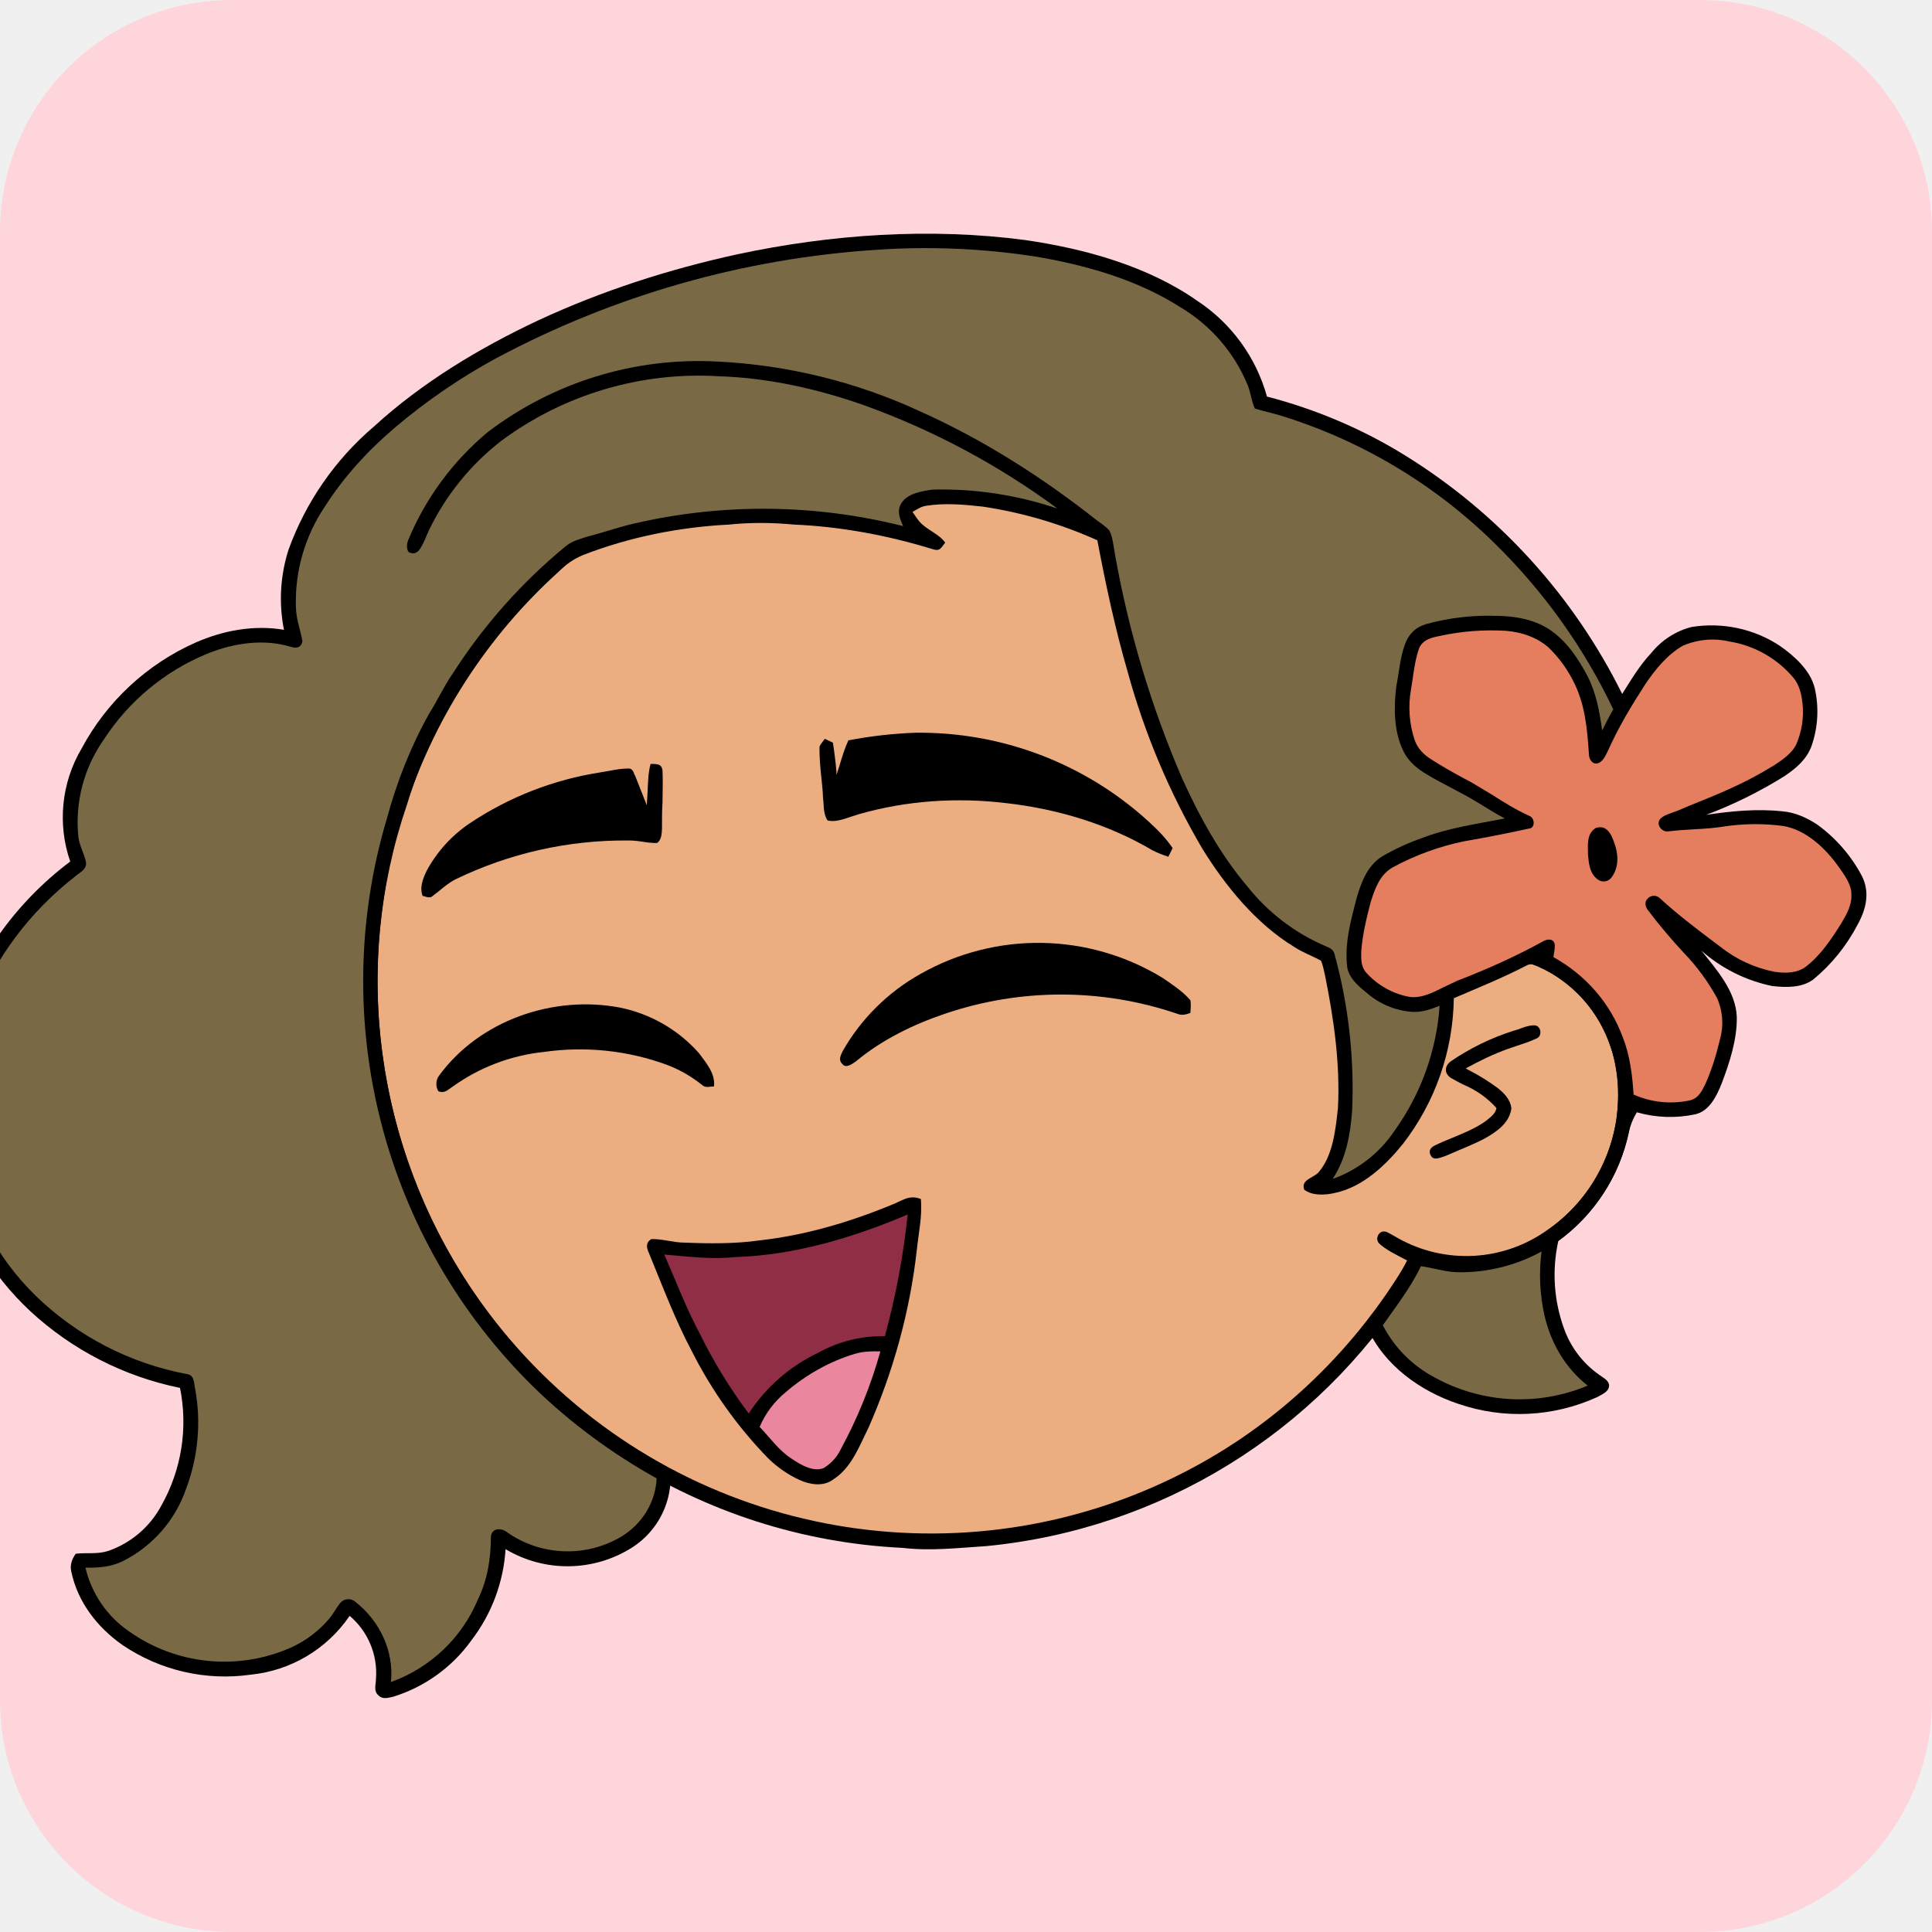
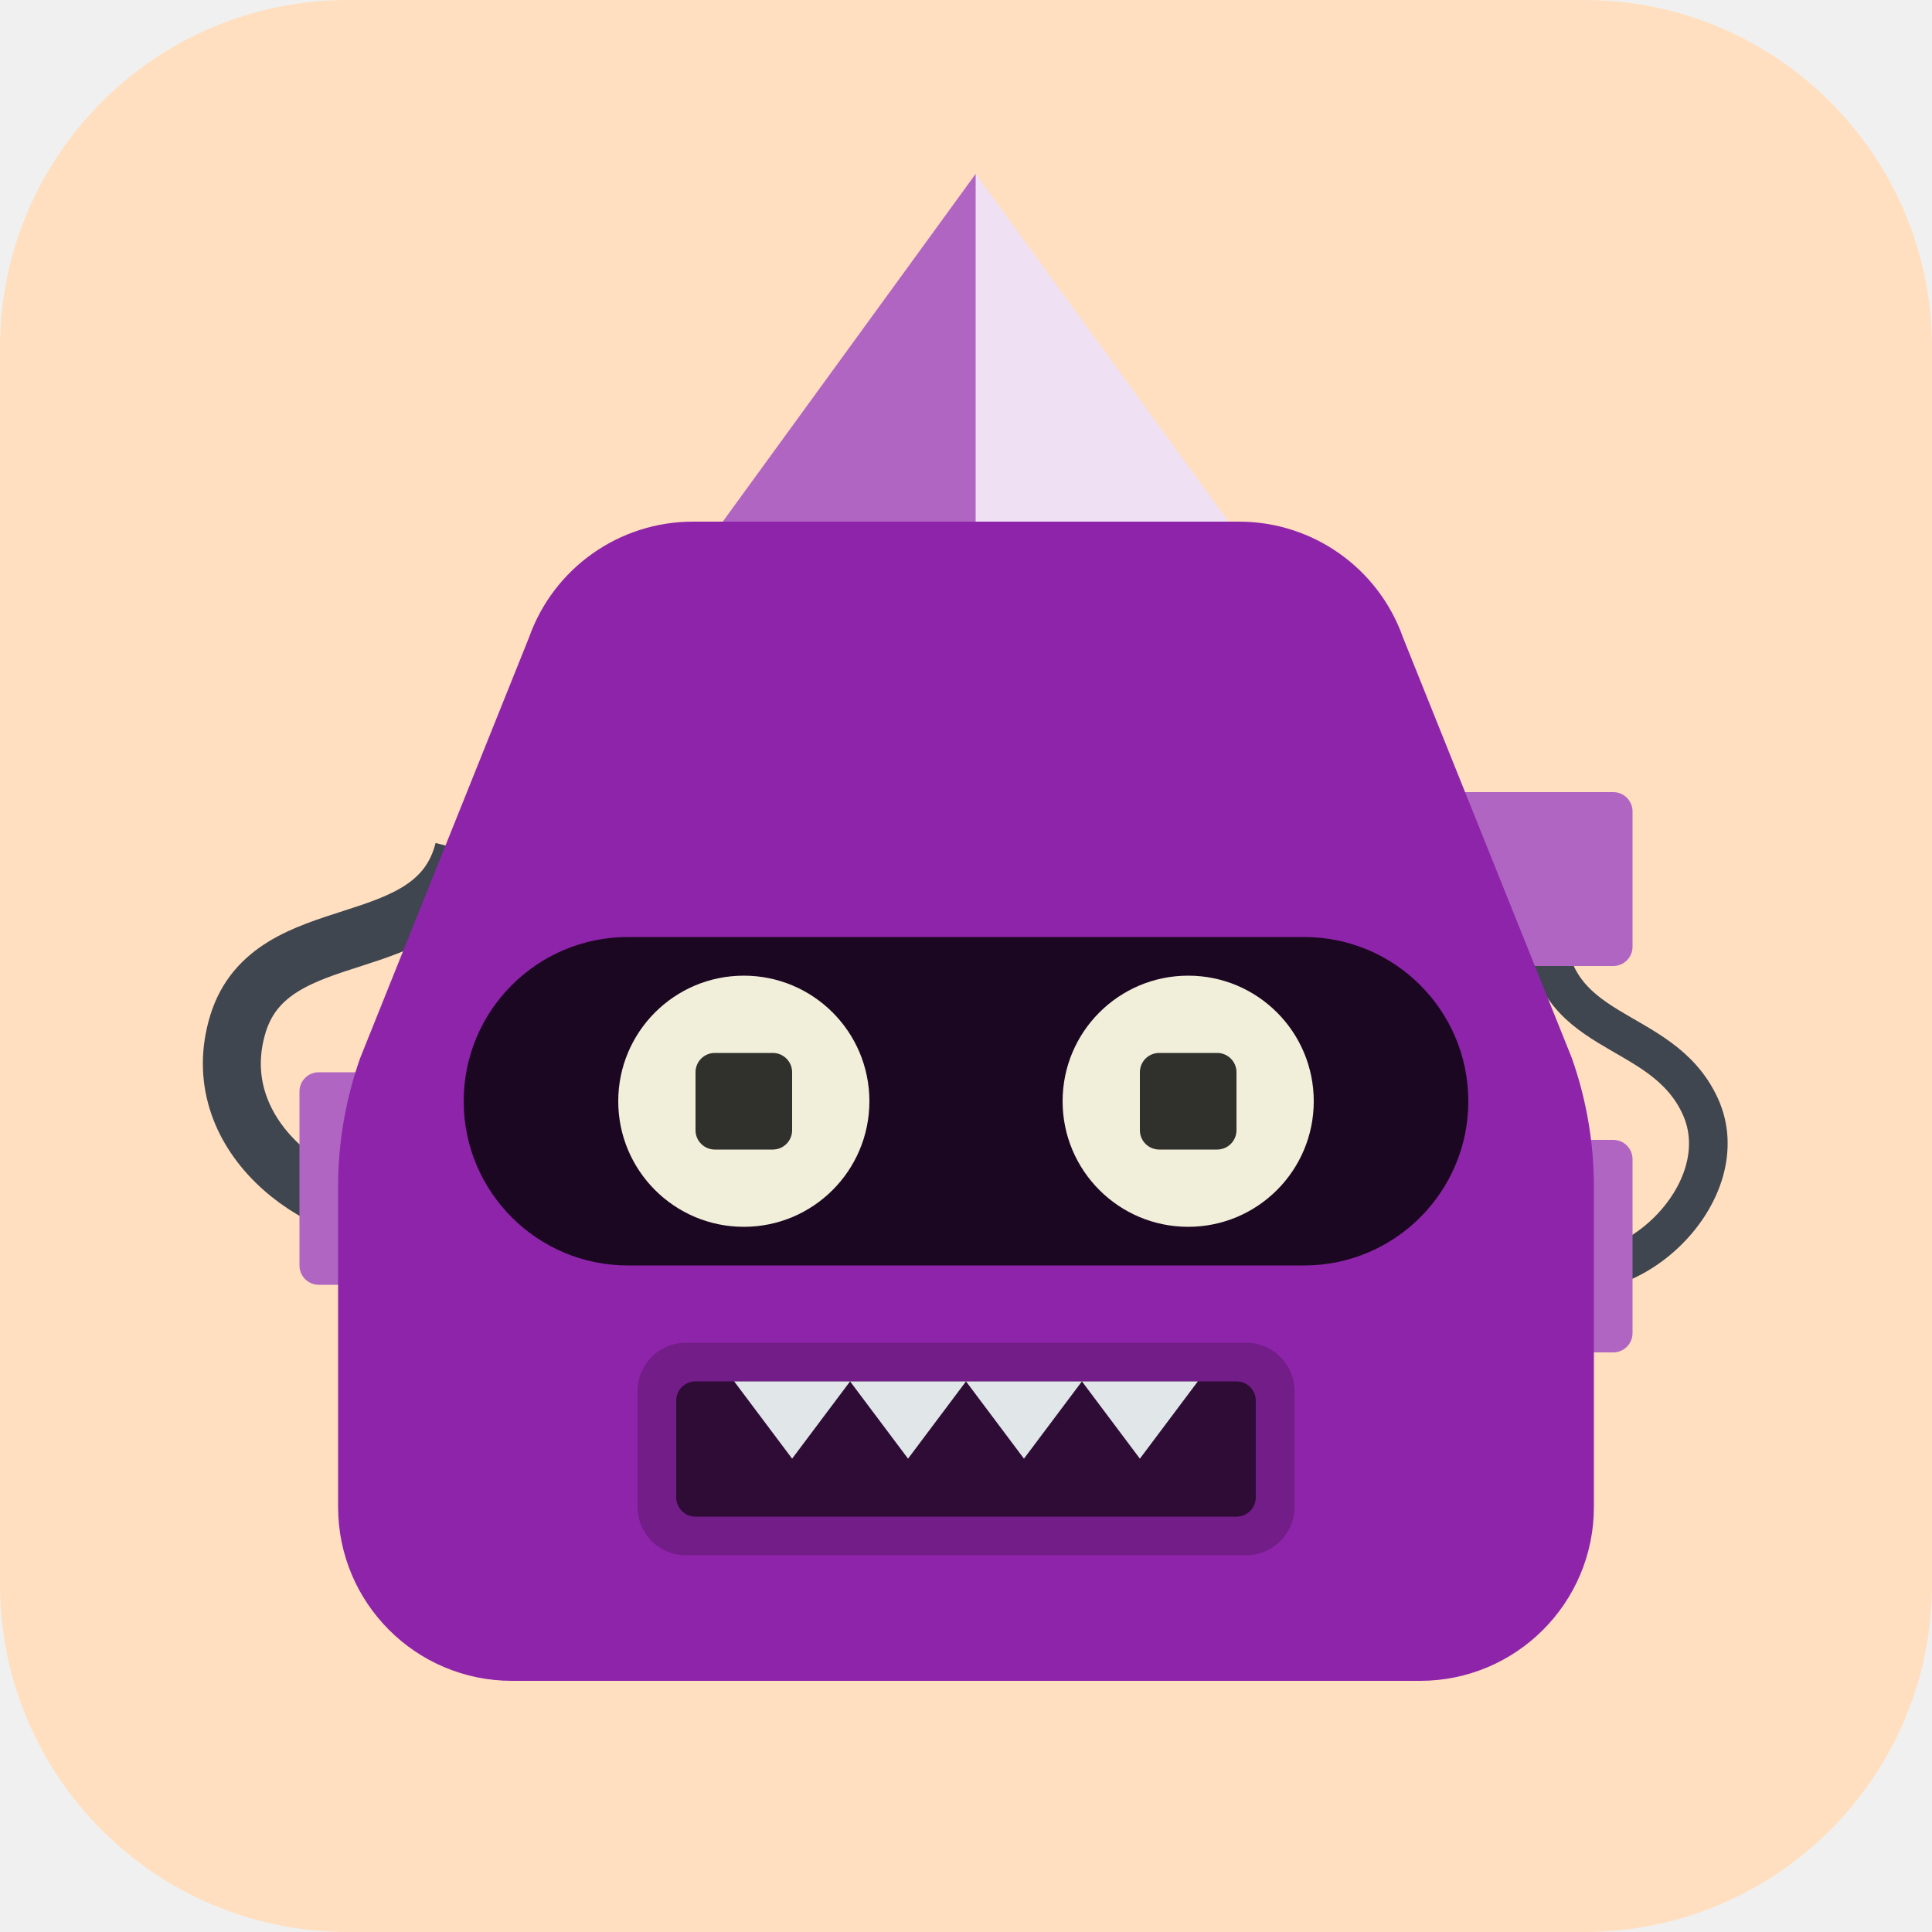
- <svg xmlns="http://www.w3.org/2000/svg" viewBox="0 0 762 762" fill="none" shape-rendering="auto">
+ <svg xmlns="http://www.w3.org/2000/svg" viewBox="0 0 180 180" fill="none" shape-rendering="auto">
  <mask id="viewboxMask">
-     <rect width="762" height="762" rx="91.44" ry="91.44" x="0" y="0" fill="#fff" />
+     <rect width="180" height="180" rx="32.4" ry="32.4" x="0" y="0" fill="#fff" />
  </mask>
  <g mask="url(#viewboxMask)">
-     <rect fill="#ffd5dc" width="762" height="762" x="0" y="0" />
-     <path d="M396 164.8a224.8 224.8 0 0 1 104.8 42.4c6.2 4.9 12.5 9.4 18 15a225.4 225.4 0 0 1 71.8 149 58.5 58.5 0 0 1 50.9 42.2 71 71 0 0 1-27.6 76.5c-11 7.7-24.5 12-38 11.7-5 0-10-1.6-15-1.8-1.9 2.2-3.3 4.9-4.8 7.3A223.3 223.3 0 0 1 389 609.8c-11 .7-21.9 2-33 .7a223.7 223.7 0 0 1-178.8-342.3A223.4 223.4 0 0 1 352 163.5c14.6-1.4 29.4-.3 44 1.3Z" fill="#000" />
-     <path fill-rule="evenodd" clip-rule="evenodd" d="M498.8 213.2A216 216 0 0 0 363 169c-13-.2-26.2 1.6-39 4a218 218 0 0 0-113.6 365.5 218.5 218.5 0 0 0 260.4 40.2c35-18.8 64.2-47.3 84.4-81.5l-3-1.6c-2.8-1.4-5.7-3-8-5-2.2-2-.3-5.8 2.7-4.7 1.5.7 3 1.6 4.4 2.4a55 55 0 0 0 59.6-3.6 64.5 64.5 0 0 0 25-69.8 53.1 53.1 0 0 0-24-31 52.6 52.6 0 0 0-47-2.8c-1.6.8-3.4 1.5-5 1.3-2.5-.2-2.8-4.2-.6-5.2 8-4 16.5-5.6 25.4-6.4a217 217 0 0 0-72-146.4c-4.4-4-8.7-8.1-13.9-11.3Zm107.6 196.2c2-1.2 1.3-5.1-1.4-5-2 0-4.2.8-6.2 1.6l-1.4.4a95.1 95.1 0 0 0-25.5 12.4c-2.2 2-2.2 4.4.1 6.2a92 92 0 0 0 5.2 2.8 36 36 0 0 1 13 9.2c-.2 1.9-2 3.4-3.4 4.5l-.2.2c-3.9 3-8.8 5-13.6 7-2.5 1-4.9 2-7.1 3.1-1.7.8-2.6 2.2-1.6 3.9 1 2 3.2 1.1 5 .5l.6-.2 5.4-2.3c5.4-2.3 11-4.5 15.4-8 2.7-2.1 5.1-5.1 5.4-8.7-.5-3.4-2.7-5.7-5.3-7.8a83 83 0 0 0-11.6-7.2l-1.1-.6c5.4-3 10.8-5.6 16.6-7.7l5-1.7a52 52 0 0 0 6.7-2.6Z" fill="#ecad80" />
-     <g transform="translate(-161 -83)">
-       <path d="M619.4 468.6c3.8 2.6 8 5.3 11.1 8.9.3 1.6.1 3.4 0 5-1.9.7-3.3 1.1-5.3.3a142.2 142.2 0 0 0-91.4 0c-12.5 4.2-25 10.3-35.2 18.8-1.4 1-4 2.9-5.3 1.1-1.8-1.6-.7-3.5.1-5.2a80.6 80.6 0 0 1 30.7-30.4 94.1 94.1 0 0 1 95.3 1.5ZM405.5 480.4a56.6 56.6 0 0 1 31.2 18c2.8 3.8 6.5 8 5.9 13.1-1.6 0-3.3.7-4.6-.5a50.8 50.8 0 0 0-13.9-8 99.8 99.8 0 0 0-48.6-5.1 75 75 0 0 0-36 13.7c-1.9 1.2-3.1 2.8-5.6 1.8-1.2-1.9-1-4.5.3-6.2 16-21.8 45-31.8 71.3-26.8Z" fill="#000" />
+     <rect fill="#ffdfbf" width="180" height="180" x="0" y="0" />
+     <g transform="translate(9 9) scale(0.9)">
+       <g transform="translate(0 66)">
+         <path d="M38 12c-2.95 11.7-19.9 6.67-23.37 18-3.46 11.35 8.03 20 17.53 20" stroke="#2A3544" stroke-width="6" opacity=".9" />
+         <path d="M150 55c8.4 3.49 20.1-7.6 16-16.5-4.1-8.9-16-6.7-16-19.3" stroke="#2A3544" stroke-width="4" opacity=".9" />
+         <mask id="sidesCables01-a" style="mask-type:luminance" maskUnits="userSpaceOnUse" x="21" y="6" width="138" height="58">
+           <g fill="#fff">
+             <rect x="21" y="35" width="16" height="22" rx="2" />
+             <rect x="136" y="42" width="23" height="22" rx="2" />
+             <rect x="136" y="6" width="23" height="18" rx="2" />
+           </g>
+         </mask>
+         <g mask="url(#sidesCables01-a)">
+           <path d="M0 0h180v76H0V0Z" fill="#8e24aa" />
+           <path d="M0 0h180v76H0V0Z" fill="#fff" fill-opacity=".3" />
+         </g>
+       </g>
+       <g transform="translate(41)">
+         <mask id="topPyramid-a" style="mask-type:luminance" maskUnits="userSpaceOnUse" x="18" y="8" width="64" height="44">
+           <path fill-rule="evenodd" clip-rule="evenodd" d="m50 8 32 44H18L50 8Z" fill="#fff" />
+         </mask>
+         <g mask="url(#topPyramid-a)">
+           <path d="M0 0h100v52H0V0Z" fill="#8e24aa" />
+           <path d="M0 0h100v52H0V0Z" fill="#fff" fill-opacity=".3" />
+           <path fill="#fff" fill-opacity=".8" d="M50 4h30v48H50z" />
+         </g>
+       </g>
+       <g transform="translate(25 44)">
+         <mask id="faceSquare04-a" style="mask-type:luminance" maskUnits="userSpaceOnUse" x="0" y="0" width="130" height="120">
+           <path fill-rule="evenodd" clip-rule="evenodd" d="M0 102V68.85a40 40 0 0 1 2.28-13.31L19.76 12A18 18 0 0 1 36.74 0h56.52a18 18 0 0 1 16.98 12l17.48 43.54A40 40 0 0 1 130 68.85V102a18 18 0 0 1-18 18H18a18 18 0 0 1-18-18Z" fill="#fff" />
+         </mask>
+         <g mask="url(#faceSquare04-a)">
+           <path d="M-2-2h134v124H-2V-2Z" fill="#8e24aa" />
+           <g transform="translate(-1 -1)" />
+         </g>
+       </g>
+       <g transform="translate(52 124)">
+         <rect x="4" y="5" width="68" height="22" rx="5" fill="#000" fill-opacity=".2" />
+         <rect x="8" y="9" width="60" height="14" rx="2" fill="#000" fill-opacity=".6" />
+         <path fill-rule="evenodd" clip-rule="evenodd" d="m20 17 6-8H14l6 8ZM32 17l6-8H26l6 8ZM44 17l6-8H38l6 8ZM56 17l6-8H50l6 8Z" fill="#E1E6E8" />
+       </g>
+       <g transform="translate(38 76)">
+         <rect y="11" width="104" height="34" rx="17" fill="#000" fill-opacity=".8" />
+         <circle cx="29" cy="28" r="13" fill="#F1EEDA" />
+         <circle cx="75" cy="28" r="13" fill="#F1EEDA" />
+         <rect x="24" y="23" width="10" height="10" rx="2" fill="#000" fill-opacity=".8" />
+         <rect x="70" y="23" width="10" height="10" rx="2" fill="#000" fill-opacity=".8" />
+       </g>
    </g>
-     <g transform="translate(-161 -83)">
-       <path d="M614 407a133.9 133.9 0 0 0-92-35 175 175 0 0 0-26.4 3c-1.5 3.3-2.5 6.6-3.5 10l-1.2 3.7v-1.4a170 170 0 0 0-1.4-11.4l-3.2-1.5-.8 1.1c-.6.8-1.3 1.6-1.3 2.4 0 3.8.3 7.5.7 11.3.3 2.8.6 5.5.7 8.3l.2 2.2c.1 2.4.3 5 1.6 6.9 2.9.7 6-.4 9-1.4l3.1-1c19-5.5 39.2-6.8 58.7-4.4 20 2.3 40 8.3 57.4 18.6 2 1 4 1.8 6.2 2.5l1.7-3.4c-2.7-4-6-7.3-9.5-10.5ZM422.3 399.6c0-4.2.2-8.5 0-12.7-.3-2.5-1.9-2.5-3.7-2.6h-1c-1 3.6-1 7.5-1.2 11.3l-.3 5-4.5-11.4-.4-.8c-.4-1.1-.9-2.3-2.2-2.3-2.5 0-5 .4-7.5.9l-3.5.6a128 128 0 0 0-52 20.3 53 53 0 0 0-16.7 18.5c-1.5 3.2-2.9 6.5-1.6 10h.4c1 .4 2.6.9 3.4.1a92 92 0 0 0 2.7-2.1c2-1.7 4.1-3.4 6.5-4.6a152.8 152.8 0 0 1 68.3-15.3c1.9 0 3.7.2 5.5.5 1.9.3 3.7.5 5.6.5 1.8-1.2 1.9-3.6 2-5.7V408c0-2.8 0-5.6.2-8.4Z" fill="#000" />
-     </g>
-     <g transform="translate(-161 -83)">
-       <path d="M524.2 555.9c.6 7-.9 13.2-1.6 20.1-2.7 24.2-9.3 48-19.1 70.2-3.7 7.4-6.7 15.8-14 20.4-3.8 2.8-9 2-13.2.1a44 44 0 0 1-12.4-8.6 171.3 171.3 0 0 1-30-42.1c-6.7-12.6-11.6-25.8-17-38.9-1-2.1-1.2-4.1 1-5.4 4.4-.1 8.7 1.4 13.1 1.4 9.9.4 20 .5 29.8-.9 17.7-2 35.1-7.1 51.6-13.9 4.2-1.5 7-4.3 11.8-2.4Z" fill="#000" />
-       <path d="M519 562a298 298 0 0 1-9 48 52 52 0 0 0-26.4 6.6 67 67 0 0 0-27.3 23.9A197.7 197.7 0 0 1 437 609c-5.4-10.1-9.4-20.7-14-31.2 9.4.8 18.5 2 28 1 23.2-.7 46.7-7.7 68-16.8Z" fill="#8F2E45" />
-       <path d="M508.2 616.1a184 184 0 0 1-15.6 38.5 17.5 17.5 0 0 1-6.7 7.4c-4 1.7-9-1.2-12.4-3.5-5.4-3.4-8.6-8.3-12.9-12.7A36 36 0 0 1 471 632c7.8-6.7 17.1-12 27-15 3.4-1 6.7-1.1 10.2-1Z" fill="#EA869E" />
-     </g>
-     <g transform="translate(-161 -83)" />
-     <g transform="translate(-161 -83)" />
-     <g transform="translate(-161 -83)">
-       <path d="M565.5 177.7c23.4 3.4 48.3 10.3 67.8 24a66.4 66.4 0 0 1 27.4 37.7c19.2 5 37.7 12.8 54.6 23.3a231.4 231.4 0 0 1 85.5 94c3.6-5.7 6.9-11.3 11.6-16.3a30 30 0 0 1 15.7-10.1c12.2-2 24.8.7 35 7.5 5.7 4 11.8 9.5 13.6 16.4a41.3 41.3 0 0 1-1.2 23c-2 5.4-6 8.7-10.5 11.8a173.6 173.6 0 0 1-31.1 15.4c9.8-1.5 20.2-2.5 30.1-1.4 5 .4 9.6 2.5 13.7 5.2a59 59 0 0 1 17.7 20.4c3.2 6.5 1.6 13-1.7 19a69.9 69.9 0 0 1-17.5 21.7c-4.6 3.4-10.8 3.2-16.2 2.6a60.6 60.6 0 0 1-28-14c6 7.5 13.6 16 14 26.1.2 8.8-2.8 18-5.9 26.2-2 5-4.8 11-10.5 12.3a47.5 47.5 0 0 1-23-.8 25.4 25.4 0 0 0-3.2 8 71.6 71.6 0 0 1-27.8 42.8 61.9 61.9 0 0 0 2.3 34.6 37.6 37.6 0 0 0 13.8 18.1c1.3 1 3.5 2 3.9 3.8.4 2.8-2.7 3.9-4.6 5a74 74 0 0 1-54.8 2.7c-15-5-29.3-15.2-35.9-30-.8-2 .3-3.3 1.5-4.9a113 113 0 0 0 14.2-21.7c-3.7-2-8.2-3.9-11.3-7-1.3-2.1.7-5 3.2-4 4 2 7.5 4.6 11.7 6.3 15.8 6 33.7 4 48-4.7a65.5 65.5 0 0 0 31-46.7c1.2-9.8.8-19.6-2.7-29a52.9 52.9 0 0 0-26-29.8c-2.3-1-4.6-2.8-7-1.3-9.3 4.8-18.9 8.7-28.5 12.8a96 96 0 0 1-20.1 57.5c-6.8 8.4-15.8 17-26.8 19.3-3.7.9-9 1.2-12.1-1.3-1.5-4 3.9-4.6 5.8-7 5.6-6.6 6.6-17 7.5-25.2.9-17.3-1.6-34.9-5-51.8-.5-2-.8-4.3-1.7-6.3-3.4-1.9-7.2-3.2-10.5-5.4-15-9.1-27.1-23.9-36.3-38.8a287.3 287.3 0 0 1-29.4-69.6c-5-17.2-8.7-34.6-12-52a172 172 0 0 0-45.3-13.3c-7.3-.8-15-1.5-22.3-.3-2 .3-3.5 1.4-5.3 2.4 1 1.4 1.9 2.9 3 4.1 3 3.2 7.2 4.4 9.9 8-1.5 1.8-1.9 3.5-4.6 2.7-17.8-5.5-36.4-9-55-9.8-8.6-.8-17.1-.9-25.7 0-19.6 1-39.2 4.9-57.5 12a28.6 28.6 0 0 0-9.6 6.5 216.5 216.5 0 0 0-39.9 48 183.1 183.1 0 0 0-20 44 214.8 214.8 0 0 0-9.6 98.6 218.1 218.1 0 0 0 106 159.1c2.4 1.6 5.5 2.7 7.5 4.8a32.9 32.9 0 0 1-15 30.4 47.6 47.6 0 0 1-50 .7 65.8 65.8 0 0 1-13.5 36 59.6 59.6 0 0 1-30.8 22.2c-2 .4-4.1 1.2-5.8-.5-2.1-1.7-1-4.4-1-6.7a29.6 29.6 0 0 0-10.4-24.7 53.6 53.6 0 0 1-39 23.2 72 72 0 0 1-50.6-11.7c-10-7-17.7-17-20.2-29-.6-2.5.3-5 1.8-7 4.4-.5 8.4.3 12.8-1.1a37.8 37.8 0 0 0 21-18 67.3 67.3 0 0 0 7.3-46.3 123 123 0 0 1-59.1-30.3 109.4 109.4 0 0 1-30-112.1c7.7-26 24.2-49 45.8-65.2a53.3 53.3 0 0 1 4.5-44.6 94.5 94.5 0 0 1 45-41.8c11-4.8 23-7 34.8-5a63.2 63.2 0 0 1 1.8-31.6 115.4 115.4 0 0 1 33.6-48.5c19-17.4 41.6-31 65-42 25-11.6 51.4-20.1 78.4-26 37-7.9 76-10.6 113.7-5.6Z" fill="#000" />
-       <path fill-rule="evenodd" clip-rule="evenodd" d="M772.2 338.8c-4.5-4.3-11-6.5-17.2-7a96.3 96.3 0 0 0-25.6 1.9c-3.4.7-7.2 1.4-8.7 5-1.4 4-2 8.3-2.6 12.5l-.6 3.8a40.5 40.5 0 0 0 1.5 20c1.2 3.3 3.6 5.7 6.5 7.5 4 2.6 8.3 5 12.5 7.3l3.4 1.8 8 4.8c4.7 3 9.5 6 14.8 8.4 2.2.8 2.4 4.9-.2 5-7.2 1.6-14.3 3-21.5 4.3l-4 .7a103 103 0 0 0-28.4 10.4c-5 3-6.8 8.3-8.5 13.6-1.6 6.2-3.2 12.7-3.7 19.2-.1 3.2-.2 6.4 2.2 8.9a30.3 30.3 0 0 0 16.9 9.3c4.6.6 9.2-1.7 13.5-3.9l5.3-2.5c11.7-4.5 23.3-9.7 34.3-15.8 1.5-.6 3.3-.8 4 1 .3 1.3 0 2.7-.2 4l-.2 1.5c12.6 7 22.3 18 27.3 31.5 2.9 7.3 3.8 15 4.3 22.7a35.9 35.9 0 0 0 21.7 2.4c3.7-.6 5.1-3.5 6.6-6.5 2.5-5.6 4.3-11.5 5.7-17.4a24 24 0 0 0-1.1-16.6 83 83 0 0 0-13-17.7c-5-5.4-9.8-11-14.2-16.9-1-1.1-1.5-3.2-.3-4.4a3.3 3.3 0 0 1 5-.3c7.5 6.9 15.7 13 23.8 19.1a49.6 49.6 0 0 0 21.5 9.9c4.1.6 8.7.6 12.2-2 5.8-4.4 10.2-11 14-17.1 2-3.3 4.2-7.2 4-11.2.2-3.7-2.4-7.4-4.5-10.4l-.5-.7c-5.1-7.2-12.7-14.5-21.7-16.1a83.4 83.4 0 0 0-23 .1c-4.2.7-8.5 1-12.7 1.2-3.3.2-6.6.4-9.8.8-2.6.4-5.1-2.8-3.1-5 1.2-1.2 3-1.8 4.7-2.4l2.2-.8 4.7-2c11.3-4.5 22.2-9 32.6-15.5h.1c3.5-2.3 7.6-5 9.3-8.7a32 32 0 0 0 2.4-16.3c-.4-3.5-1.2-6.9-3.4-9.7A41.7 41.7 0 0 0 843 336a29.3 29.3 0 0 0-18.3 1.7c-6 3.4-11 9.5-14.8 15.2-5.5 8.5-10.6 17-14.7 26.2l-.3.6c-.8 1.7-2 4-3.9 4.4-2 .4-3.3-1.7-3.3-3.5-.7-10-1.4-19.3-5.9-28.4a49.3 49.3 0 0 0-9.6-13.4Zm24.3 73.7c-1.4-2.5-3.1-3.8-6-3-3.4 2-3.3 5.8-3.2 9.2v1.2c.3 3.3.6 7.2 3.3 9.5 2 1.9 4.7 1.6 6.2-.6 3.5-5 2.1-11.2-.3-16.3Z" fill="#E57E5E" />
-       <path d="M507 181.5c20.9-1.4 41.8-.5 62.5 2.7 20 3.4 40 9.1 57.1 20a64.2 64.2 0 0 1 26.5 30.7c1.2 3 1.5 6.3 2.8 9.2 3 1 6.1 1.6 9.2 2.5a207.2 207.2 0 0 1 85.5 50.8c19.2 18.8 35.1 41 46.7 65.4-1.6 2.7-3 5.5-4.4 8.3-1-7.4-2.3-14.6-5.7-21.3-3.5-6.7-8-13.5-14.2-17.9-6.1-4.5-14.5-6-22-6a92 92 0 0 0-27.7 3.3c-4 1.2-6.8 4-8.2 8-1.9 5.2-2.3 11-3.4 16.6-1 8.2-1 17.4 2.6 25 1.7 3.8 4.7 6.6 8.1 8.8 7 4.4 14.8 7.8 21.9 12.2 3.3 2 6.7 4.2 10.2 6-11 2.2-21.7 3.6-32.3 7.6a91.8 91.8 0 0 0-16.3 7.5c-5.8 3.8-8.2 10.5-10 16.9-2.3 9-4.7 17.7-3.5 27 .9 4.1 4.2 7 7.3 9.5a30.8 30.8 0 0 0 18.3 7.8c3.9.2 7.2-1 10.8-2.4A95.8 95.8 0 0 1 711 529a49.4 49.4 0 0 1-24.4 19c5.3-8 7-17.5 7.7-27a200.5 200.5 0 0 0-6.9-61.5c-.5-2.4-2.3-2.7-4.2-3.6a78.8 78.8 0 0 1-30-23c-11-13-19-27.6-26-43a400.7 400.7 0 0 1-26.4-88c-.6-3-.8-6.7-2.2-9.6-1.4-1.6-3.2-2.8-4.9-4-21.5-17-44.9-31.9-69.9-43.1a215.2 215.2 0 0 0-79.8-19.6 137.4 137.4 0 0 0-90.6 27.8A110.8 110.8 0 0 0 322 296c-.6 1.6-.8 3.3.2 4.8 1.7.7 2.7.6 4-.7 1.8-2.3 2.7-5.3 4-8a99 99 0 0 1 28.6-35.3 130.8 130.8 0 0 1 85.7-25.4c19.5.6 39.1 5 57.5 11.5a299.3 299.3 0 0 1 76.1 40.7 142.2 142.2 0 0 0-49.1-7.5c-4.1.5-10.2 1.5-12.5 5.4-1.9 3-.6 6 .7 9a225.7 225.7 0 0 0-105.7-1.1c-6.3 1.4-12.4 3.6-18.7 5.2-3 1-6 1.7-8.5 3.7a215 215 0 0 0-44.7 50.3c-3.5 5-6 10.6-9.3 15.8-7.3 13-12.8 27-16.7 41.4a224.4 224.4 0 0 0 58.1 224.5c14.4 14 30.7 26 48.3 35.8-.5 9.6-5.8 18-14 23a41.6 41.6 0 0 1-45.2-1.9c-2.4-1.8-6-1.4-6.2 2 0 8.5-1.3 16.7-5 24.4a58.6 58.6 0 0 1-34.4 32.8c1.2-12.3-4.4-24-14-31.6a4.2 4.2 0 0 0-6 .4c-1.6 2-2.8 4.4-4.5 6.4a43 43 0 0 1-14.9 11.2 65 65 0 0 1-64.1-6.5 42.2 42.2 0 0 1-17-25c5.2.1 10.3-.3 15-2.7a50.2 50.2 0 0 0 24.7-28.4c4.7-12.4 6-26.2 3.6-39.2-.5-2.1-.2-5.5-3-6a116.6 116.6 0 0 1-60.1-31.1 103.2 103.2 0 0 1-29.2-55.1A106.7 106.7 0 0 1 151 482c7.8-21 22-39.6 39.6-53.3 1.8-1.6 4.8-2.8 4.3-5.7-.7-3.4-2.6-6.5-3-10a56.6 56.6 0 0 1 9.9-38.1 89 89 0 0 1 41-34.1c10.4-4.2 22.3-6 33.2-2.6 2.2.6 3.7.1 4.3-2.2-.8-4.7-2.6-9-2.6-14a67 67 0 0 1 11.3-39c7.5-11.8 17.1-22.3 27.7-31.3a236 236 0 0 1 39.8-27.3A369 369 0 0 1 507 181.5ZM769 576.6a73 73 0 0 0 1.1 25c2.5 11 8.2 20.9 17.1 27.9a69.4 69.4 0 0 1-60.5-3.3 48.3 48.3 0 0 1-20.3-20.5c5.3-7.6 11-14.8 15-23.3 5.3.7 10.2 2.5 15.6 2.4 11.1 0 22.2-2.8 32-8.2Z" fill="#796a45" />
-     </g>
-     <g transform="translate(-161 -83)" />
  </g>
</svg>
